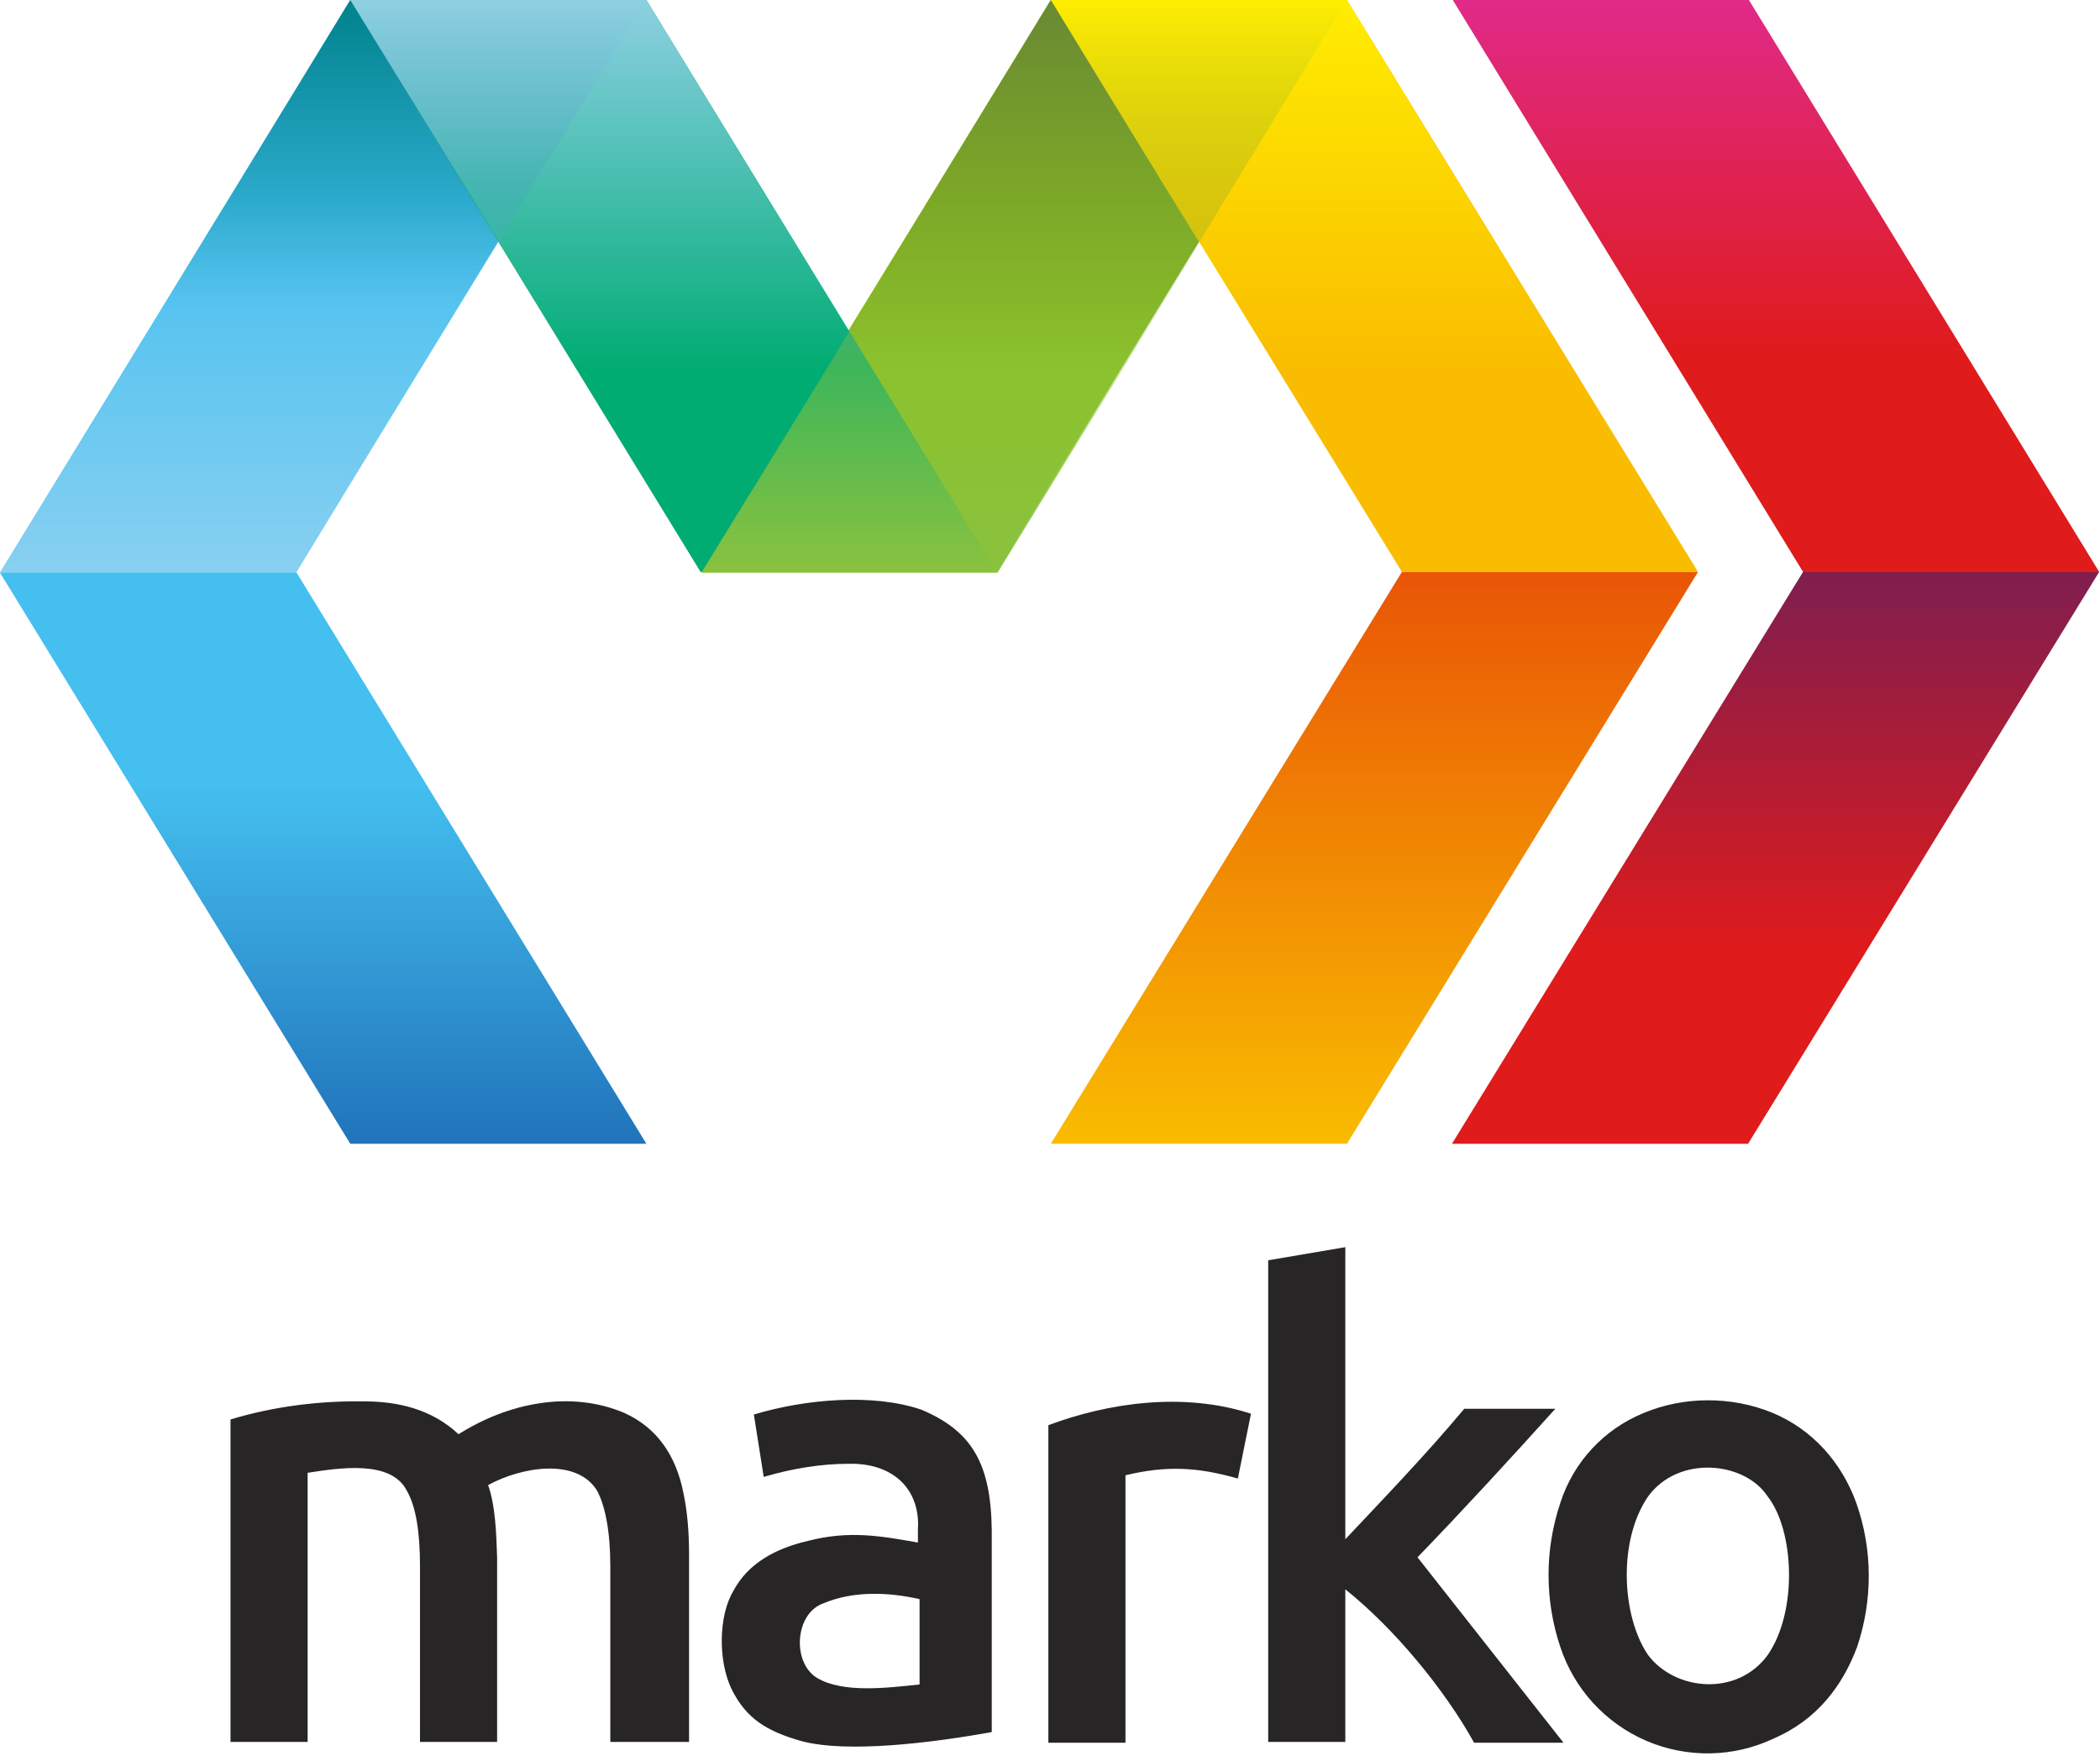
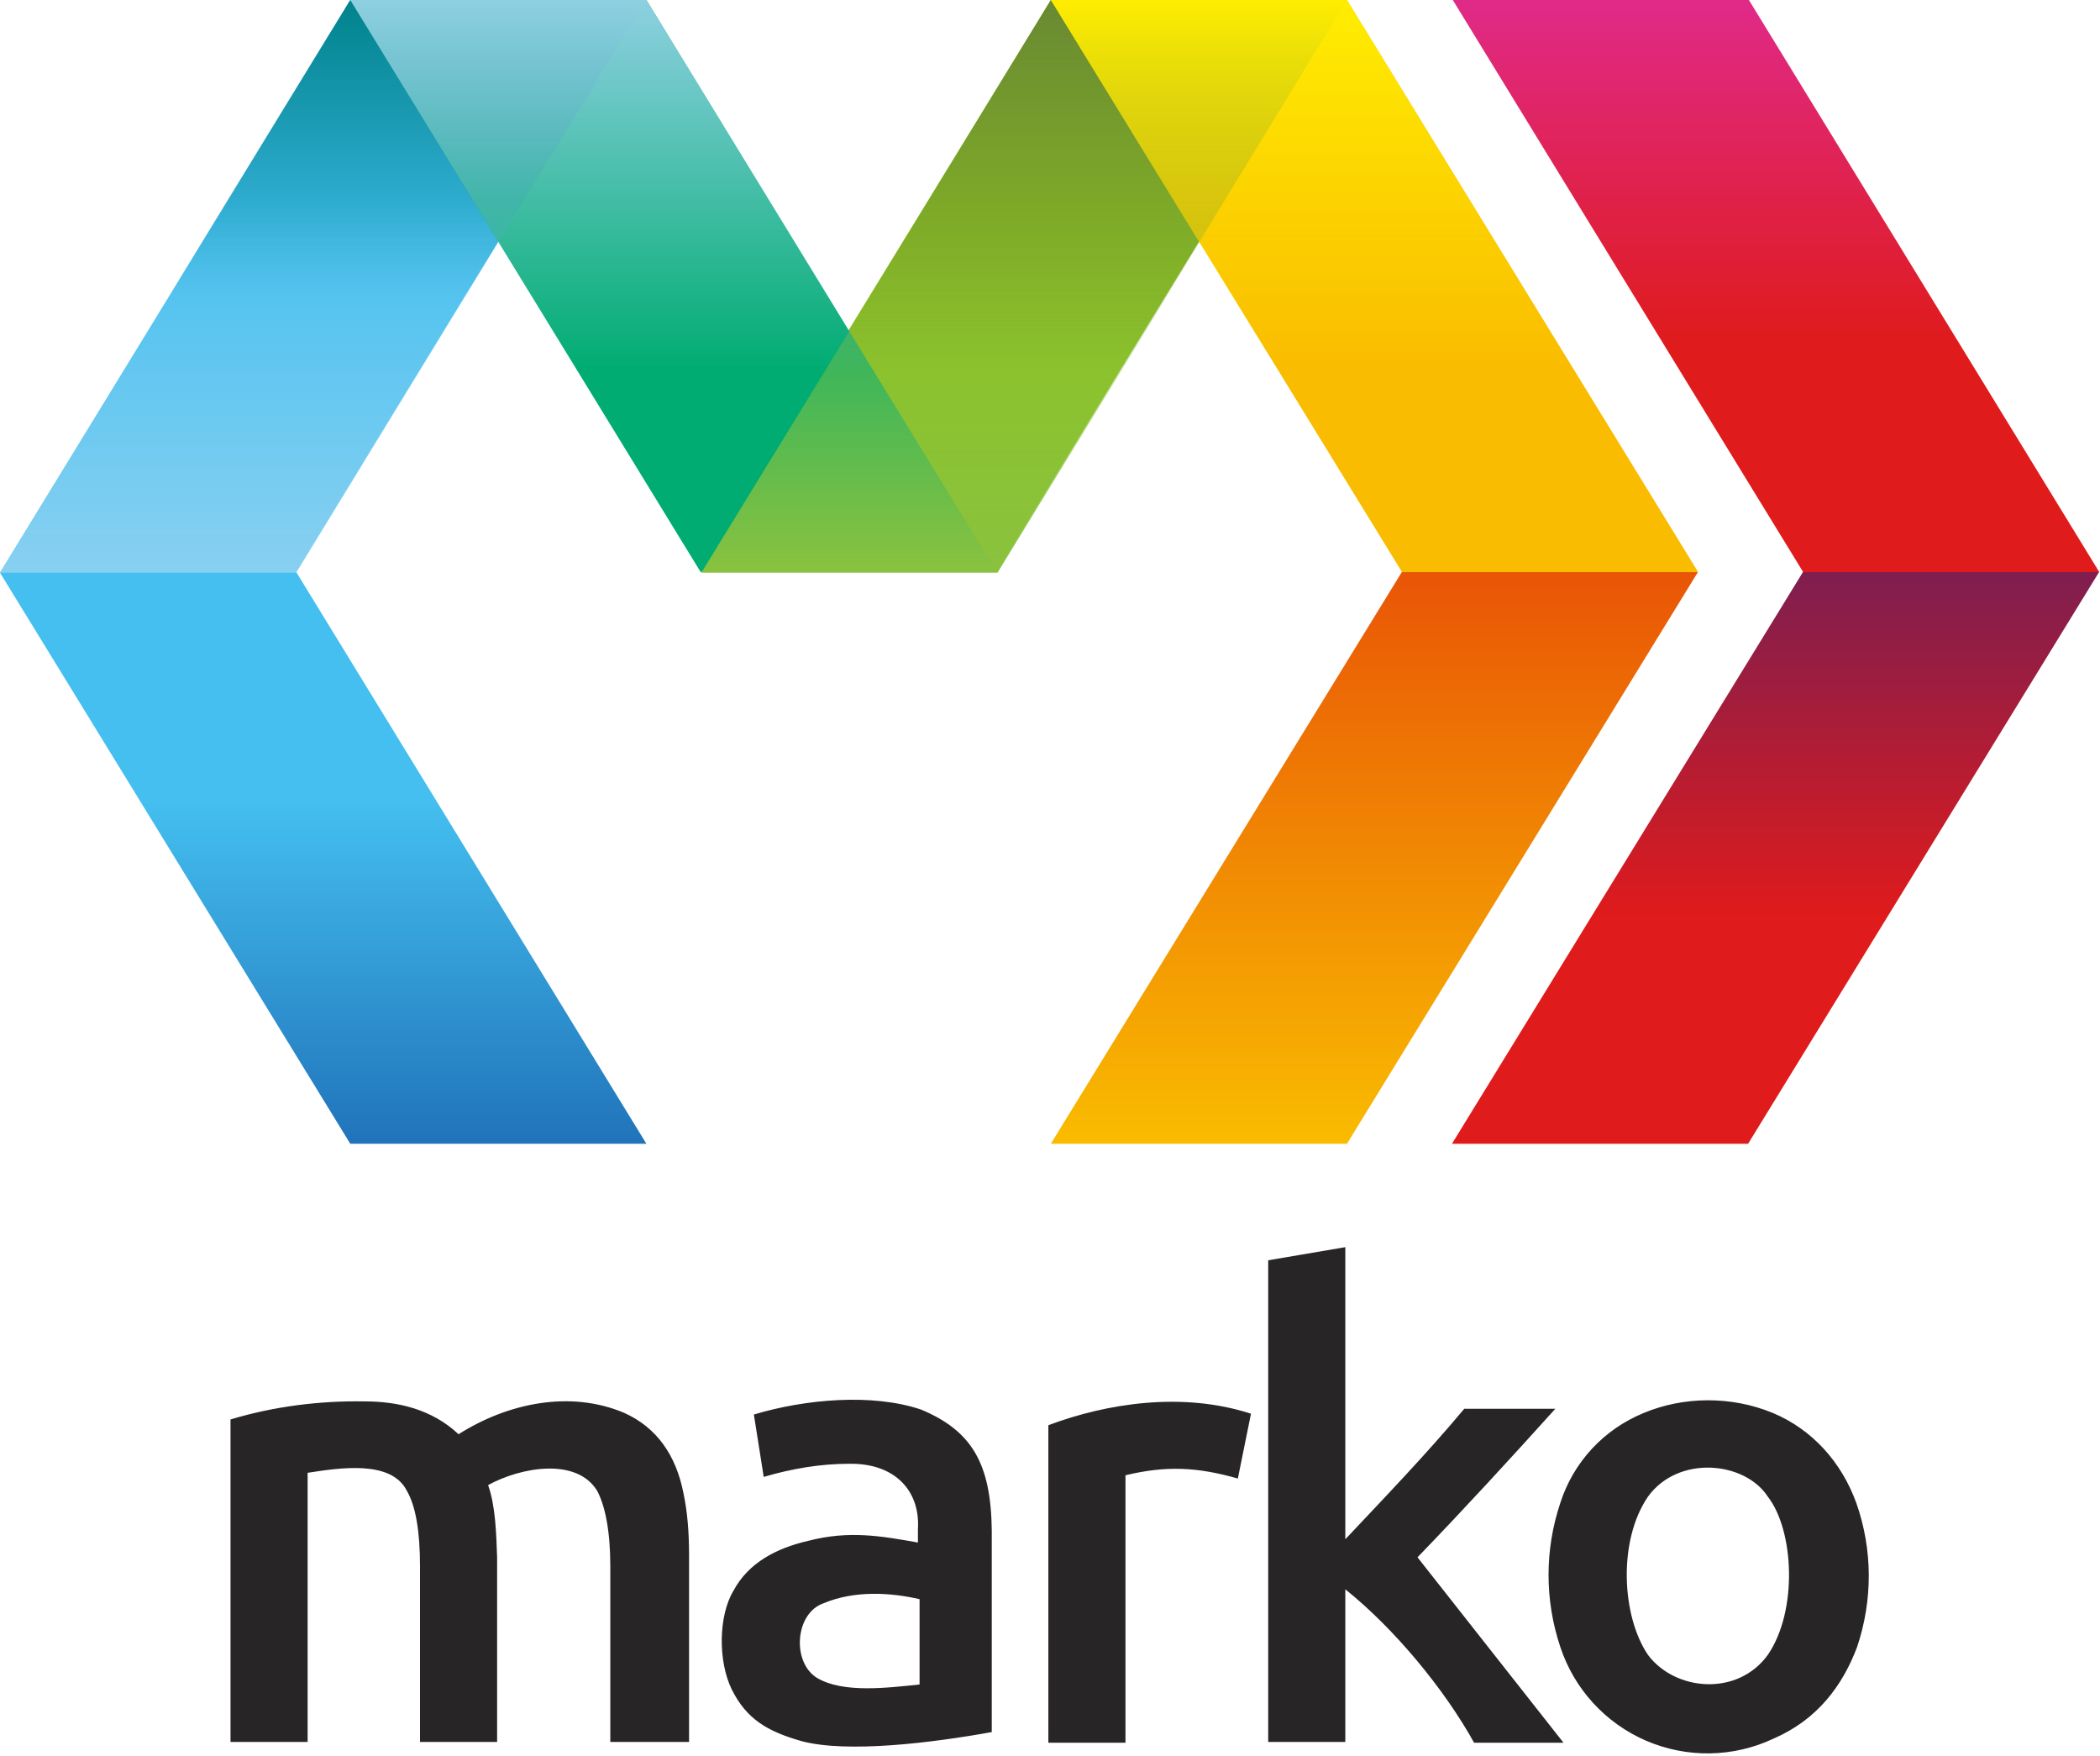
<svg xmlns="http://www.w3.org/2000/svg" width="256" height="214" viewBox="0 0 2560 2140">
+   <style>stop:not([stop-color]){stop-color:inherit}</style>
  <path fill="#8dc220" d="M1281 0h361l-427 697H854z" />
  <path fill="url(#a)" d="M427 0h361L361 697l427 697H427L0 698z" />
  <linearGradient id="a" x2="0" y2="1">
-     <stop offset=".685" stop-color="#44bfef" />
+     <stop offset=".7" stop-color="#44bfef" />
    <stop offset="1" stop-color="#2073ba" />
  </linearGradient>
  <path fill="#00ac71" d="M854 697h361L788 0H427z" />
  <path fill="url(#b)" d="M1642 0h-361l428 697-428 697h361l428-697z" />
-   <linearGradient id="b" x2="0" y2="1">
-     <stop offset=".5" stop-color="#f9bc00" />
+   <linearGradient id="b" x2="0" y2="1" stop-color="#f9bc00">
+     <stop offset=".5" />
    <stop offset=".5" stop-color="#e95506" />
-     <stop offset="1" stop-color="#f9bc00" />
+     <stop offset="1" />
  </linearGradient>
-   <path fill="url(#c)" d="M1493 246h-361L994 472 855 698h361l139-226 138-226z" />
-   <linearGradient id="c" x2="0" y2="1">
-     <stop offset="0" stop-color="#8ac23e" stop-opacity="0" />
-     <stop offset="1" stop-color="#8ac23e" />
+   <path fill="url(#c)" d="M1493 246h-361L855 698h361z" />
+   <linearGradient id="c" x2="0" y2="1" stop-color="#8ac23e">
+     <stop offset="0" stop-opacity="0" />
+     <stop offset="1" />
  </linearGradient>
-   <path fill="url(#d)" d="M1005 452h361l138-226L1642 0h-361l-138 226-138 226z" />
-   <linearGradient id="d" x2="0" y2="1">
-     <stop offset="0" stop-color="#698932" />
-     <stop offset="1" stop-color="#698932" stop-opacity="0" />
+   <path fill="url(#d)" d="M1005 452h361L1642 0h-361z" />
+   <linearGradient id="d" x2="0" y2="1" stop-color="#698932">
+     <stop offset="0" />
+     <stop offset="1" stop-opacity="0" />
  </linearGradient>
-   <path fill="url(#e)" d="M1919 452h-361l-139-226L1281 0h361l138 226 139 226z" />
-   <linearGradient id="e" x2="0" y2="1">
-     <stop offset="0" stop-color="#ffed01" />
-     <stop offset="1" stop-color="#ffed01" stop-opacity="0" />
+   <path fill="url(#e)" d="M1919 452h-361L1281 0h361z" />
+   <linearGradient id="e" x2="0" y2="1" stop-color="#ffed01">
+     <stop offset="0" />
+     <stop offset="1" stop-opacity="0" />
  </linearGradient>
-   <path fill="url(#f)" d="M150 452h361l138-226L788 0H427L289 226 150 452z" />
-   <linearGradient id="f" x2="0" y2="1">
-     <stop offset="0" stop-color="#00828b" />
-     <stop offset=".833" stop-color="#00828b" stop-opacity="0" />
+   <path fill="url(#f)" d="M150 452h361L788 0H427z" />
+   <linearGradient id="f" x2="0" y2="1" stop-color="#00828b">
+     <stop offset="0" />
+     <stop offset=".8" stop-opacity="0" />
  </linearGradient>
-   <path fill="url(#g)" d="M638 246H277L139 472 0 698h361l138-226 139-226z" />
-   <linearGradient id="g" x2="0" y2="1">
-     <stop offset="0" stop-color="#88d0f1" stop-opacity="0" />
-     <stop offset="1" stop-color="#88d0f1" />
+   <path fill="url(#g)" d="M638 246H277L0 698h361z" />
+   <linearGradient id="g" x2="0" y2="1" stop-color="#88d0f1">
+     <stop offset="0" stop-opacity="0" />
+     <stop offset="1" />
  </linearGradient>
-   <path fill="url(#h)" d="M1065 452H704L566 226 427 0h361l138 226 139 226z" />
-   <linearGradient id="h" x2="0" y2="1">
-     <stop offset="0" stop-color="#8ed0e1" />
-     <stop offset="1" stop-color="#88d0f1" stop-opacity="0" />
+   <path fill="url(#h)" d="M1065 452H704L427 0h361z" />
+   <linearGradient id="h" x2="0" y2="1" stop-color="#8ed0e1">
+     <stop offset="0" />
+     <stop offset="1" stop-opacity="0" />
  </linearGradient>
  <path fill="url(#i)" d="M2132 0h-361l427 697-428 697h361l428-697z" />
-   <linearGradient id="i" x2="0" y2="1">
+   <linearGradient id="i" x2="0" y2="1" stop-color="#df1b1c">
    <stop offset="0" stop-color="#e02a89" />
-     <stop offset=".31" stop-color="#df1b1c" />
-     <stop offset=".5" stop-color="#df1b1c" />
+     <stop offset=".3" />
+     <stop offset=".5" />
    <stop offset=".5" stop-color="#7f1e4f" />
-     <stop offset=".83" stop-color="#df1b1c" />
+     <stop offset=".8" />
  </linearGradient>
  <path fill="#272525" d="M840 1895c0-27-2-53-7-76-9-45-32-79-72-97-66-28-142-12-202 26-33-31-75-40-114-40-55-1-111 6-164 22v393h94v-328c39-6 102-16 121 22 11 19 16 50 16 92v214h94v-225c-1-29-2-63-11-88 40-22 108-34 133 7 10 19 16 50 16 92v214h96zm91-95c34-10 69-16 104-16 56-1 87 33 84 80v16c-45-8-84-15-134-2-39 9-73 27-91 61-18 30-19 85-2 120 18 36 43 51 85 63 56 15 160 2 232-11v-246c-1-81-24-121-86-147-59-20-141-13-204 6zm65 245c-31-19-27-79 8-91 38-16 82-13 117-5v104c-39 4-93 11-125-8zm529-322c-83-27-175-13-247 14v387h94v-326c50-12 88-10 137 4zm203 175c57-59 113-120 168-181h-111c-46 55-96 107-145 159v-356l-94 16v587h94v-186c60 48 121 122 157 187h109zm535-66c-18-50-54-90-102-110-51-21-109-20-157 0-49 20-86 60-102 110-19 57-19 118 0 175a189 189 0 00260 112c53-23 84-64 102-112 19-57 19-118-1-175zm-108 185c-37 51-113 44-146 0-32-47-37-139 0-193 37-51 118-43 146 0 32 41 37 139 0 193z" />
</svg>
